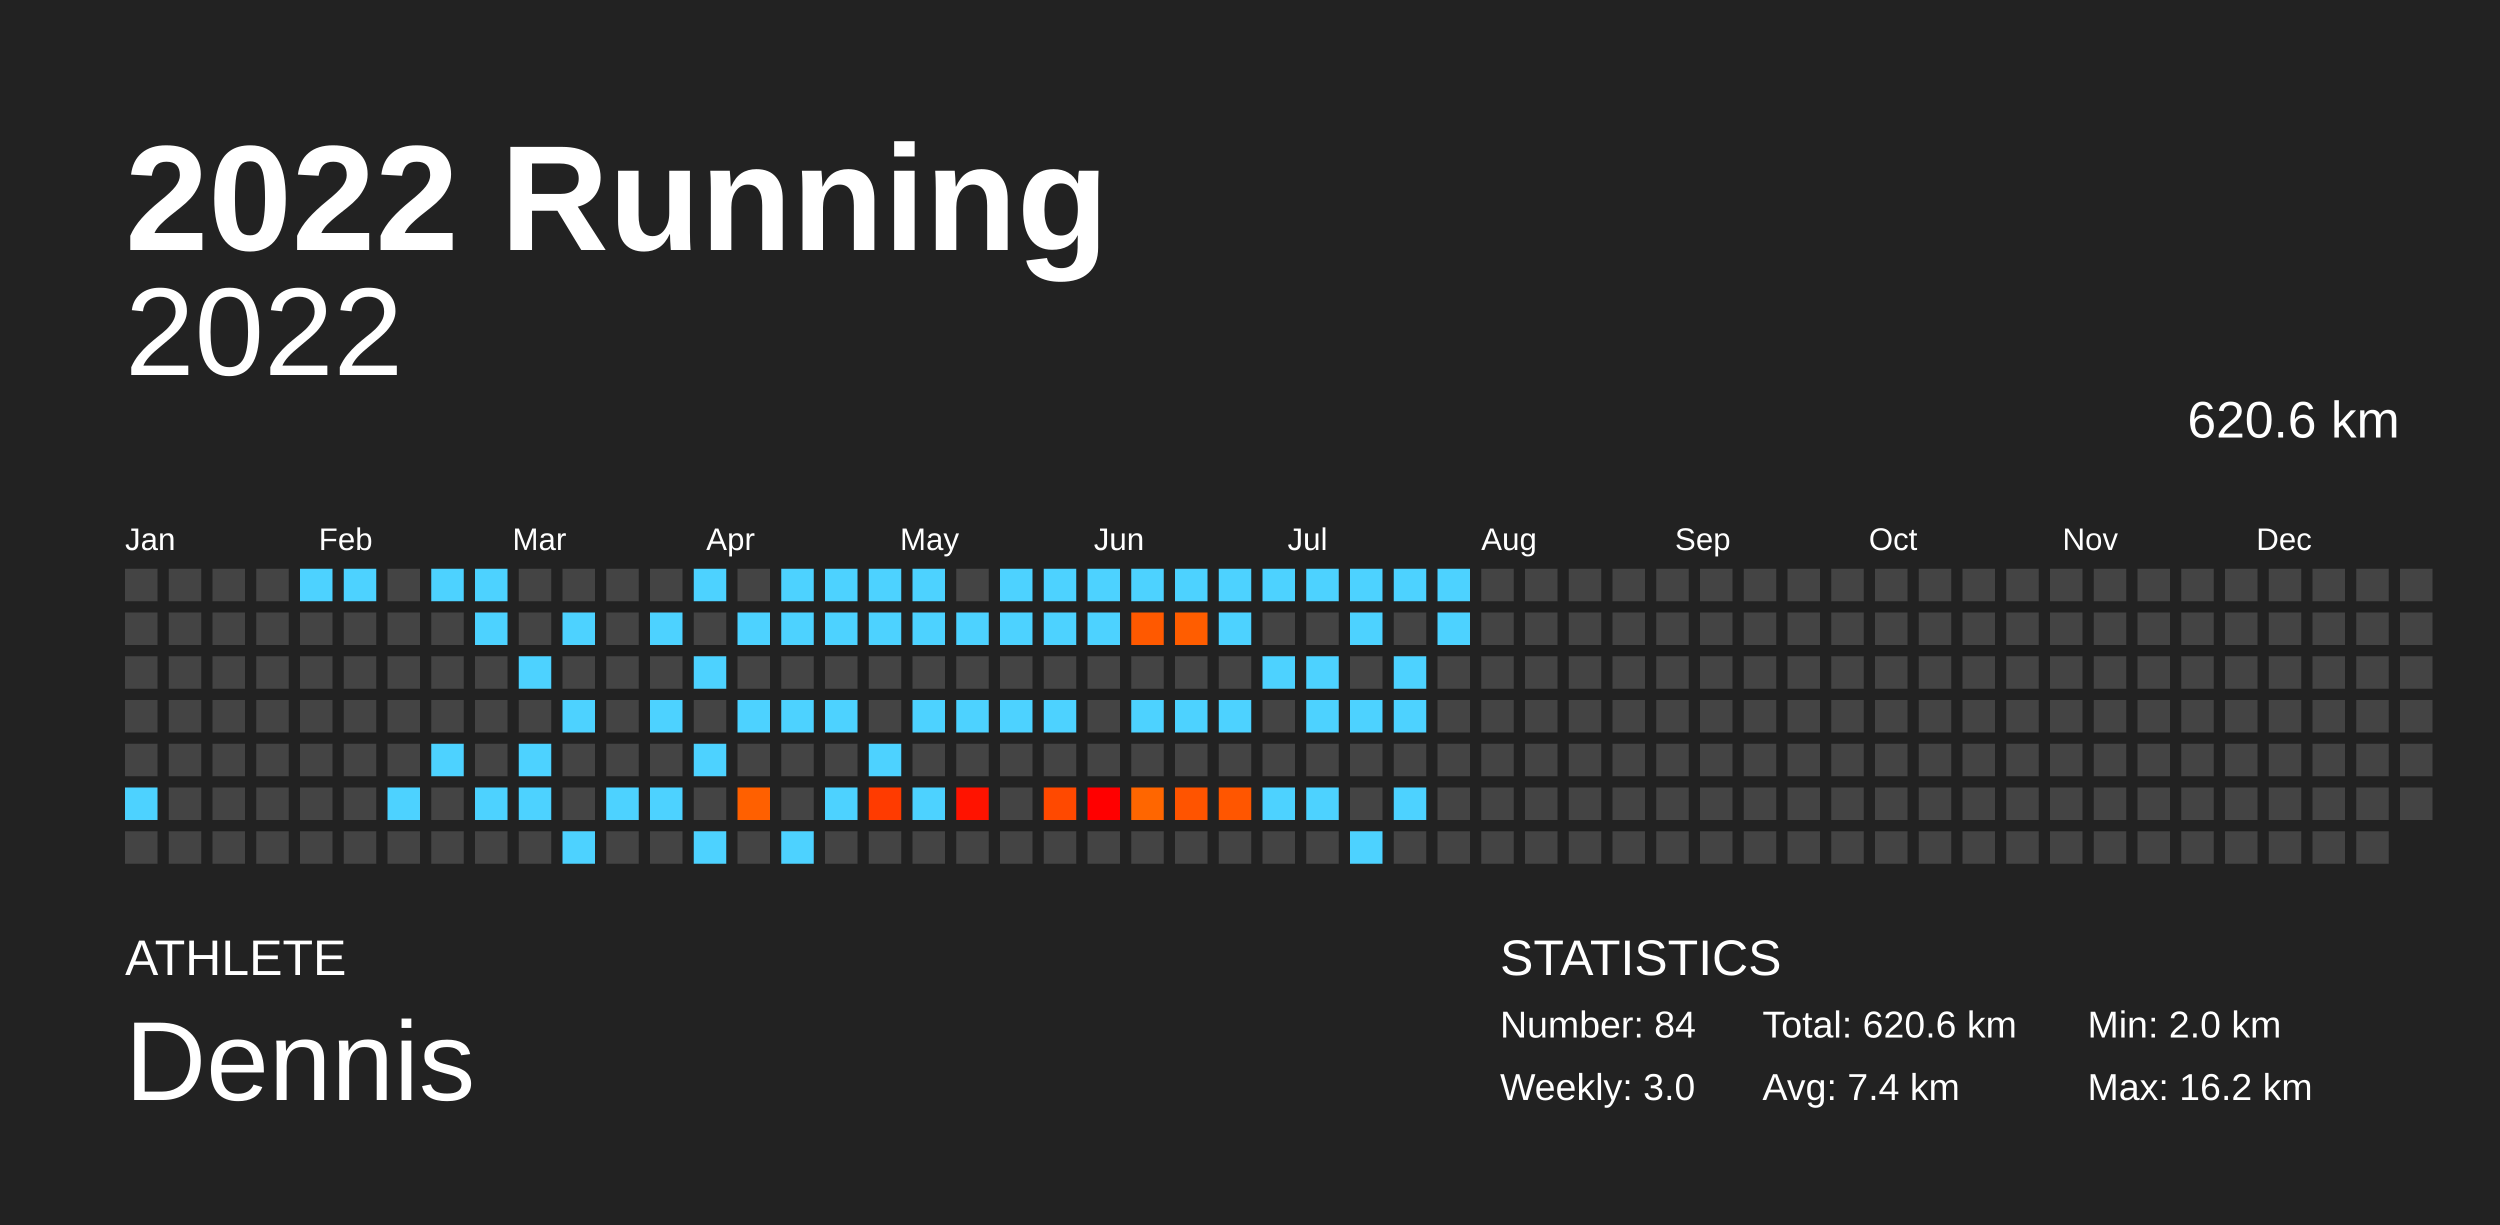
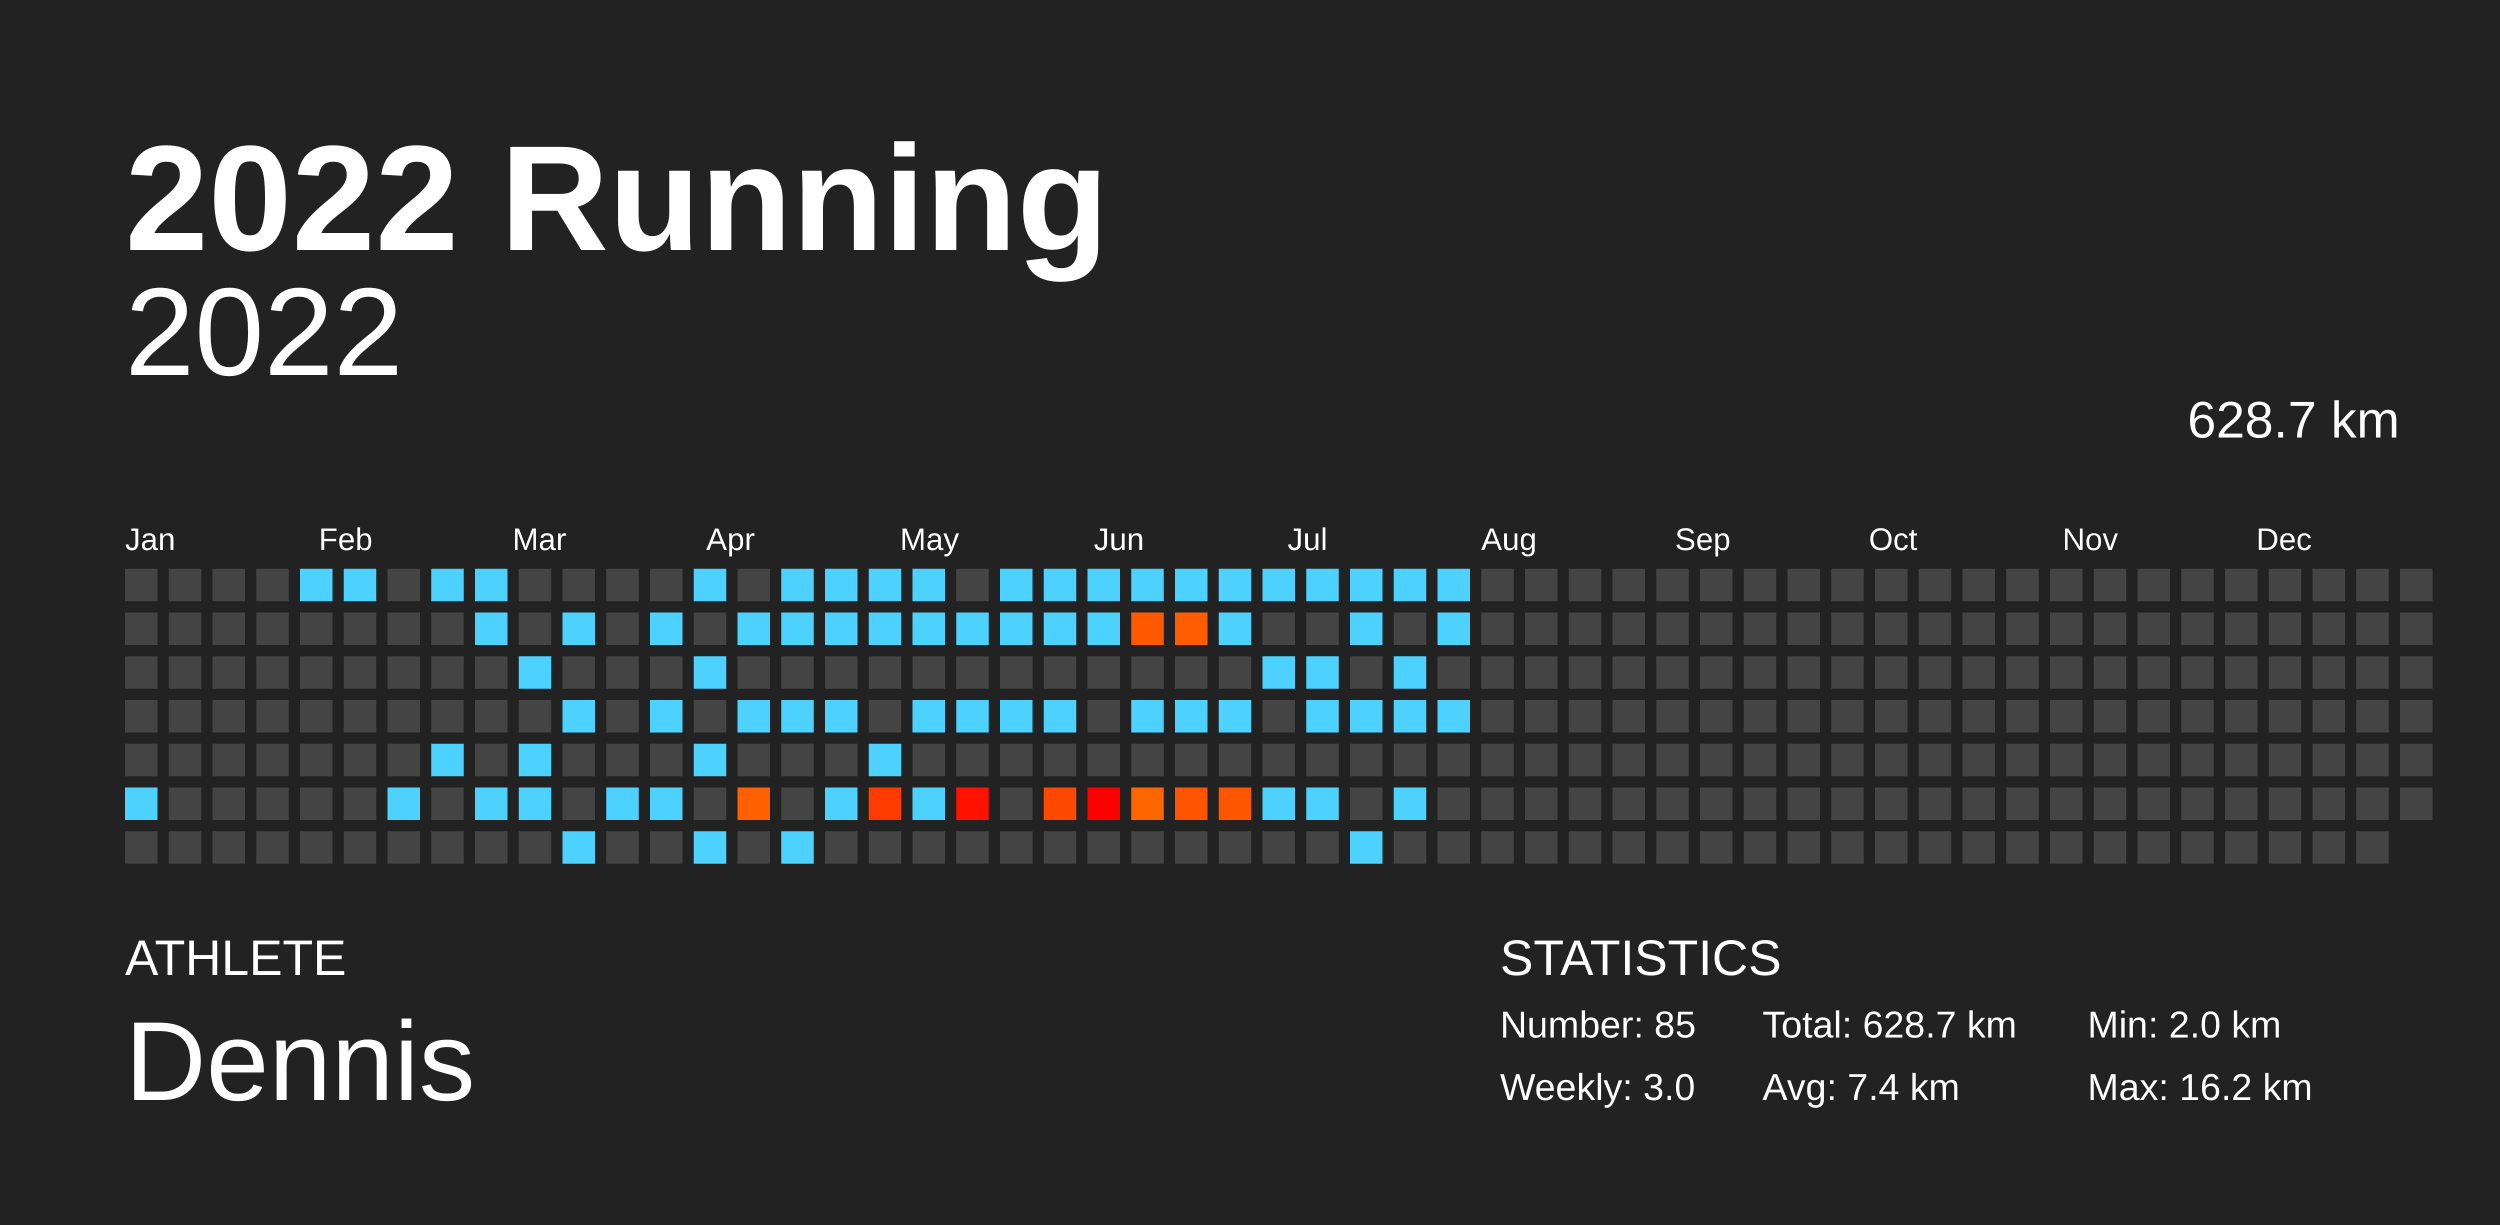
<svg xmlns="http://www.w3.org/2000/svg" baseProfile="full" height="98mm" version="1.1" viewBox="0,0,200,98" width="200mm">
  <defs />
  <rect fill="#222222" height="98" width="200" x="0" y="0" />
  <text fill="#FFFFFF" style="font-size:12px; font-family:Arial; font-weight:bold;" x="10" y="20">2022 Running</text>
  <text fill="#FFFFFF" style="font-size:4px; font-family:Arial" x="10" y="78">ATHLETE</text>
  <text fill="#FFFFFF" style="font-size:9px; font-family:Arial" x="10" y="88">Dennis</text>
  <text fill="#FFFFFF" style="font-size:4px; font-family:Arial" x="120" y="78">STATISTICS</text>
-   <text fill="#FFFFFF" style="font-size:3px; font-family:Arial" x="120" y="83">Number: 84</text>
+   <text fill="#FFFFFF" style="font-size:3px; font-family:Arial" x="120" y="83">Number: 85</text>
  <text fill="#FFFFFF" style="font-size:3px; font-family:Arial" x="120" y="88">Weekly: 3.0</text>
-   <text fill="#FFFFFF" style="font-size:3px; font-family:Arial" x="141" y="83">Total: 620.6 km</text>
+   <text fill="#FFFFFF" style="font-size:3px; font-family:Arial" x="141" y="83">Total: 628.7 km</text>
  <text fill="#FFFFFF" style="font-size:3px; font-family:Arial" x="141" y="88">Avg: 7.4 km</text>
  <text fill="#FFFFFF" style="font-size:3px; font-family:Arial" x="167" y="83">Min: 2.0 km</text>
  <text fill="#FFFFFF" style="font-size:3px; font-family:Arial" x="167" y="88">Max: 16.2 km</text>
  <text alignment-baseline="hanging" fill="#FFFFFF" style="font-size:10.0px; font-family:Arial;" x="10" y="30">2022</text>
-   <text alignment-baseline="hanging" fill="#FFFFFF" style="font-size:4.125px; font-family:Arial;" x="175" y="35">620.6 km</text>
+   <text alignment-baseline="hanging" fill="#FFFFFF" style="font-size:4.125px; font-family:Arial;" x="175" y="35">628.7 km</text>
  <text fill="#FFFFFF" style="font-size:2.5px; font-family:Arial" x="10.0" y="44">Jan</text>
  <text fill="#FFFFFF" style="font-size:2.5px; font-family:Arial" x="25.5" y="44">Feb</text>
  <text fill="#FFFFFF" style="font-size:2.5px; font-family:Arial" x="41.0" y="44">Mar</text>
  <text fill="#FFFFFF" style="font-size:2.5px; font-family:Arial" x="56.5" y="44">Apr</text>
  <text fill="#FFFFFF" style="font-size:2.5px; font-family:Arial" x="72.0" y="44">May</text>
  <text fill="#FFFFFF" style="font-size:2.5px; font-family:Arial" x="87.5" y="44">Jun</text>
  <text fill="#FFFFFF" style="font-size:2.5px; font-family:Arial" x="103.0" y="44">Jul</text>
  <text fill="#FFFFFF" style="font-size:2.5px; font-family:Arial" x="118.5" y="44">Aug</text>
  <text fill="#FFFFFF" style="font-size:2.5px; font-family:Arial" x="134.0" y="44">Sep</text>
  <text fill="#FFFFFF" style="font-size:2.5px; font-family:Arial" x="149.5" y="44">Oct</text>
  <text fill="#FFFFFF" style="font-size:2.5px; font-family:Arial" x="165.0" y="44">Nov</text>
  <text fill="#FFFFFF" style="font-size:2.5px; font-family:Arial" x="180.5" y="44">Dec</text>
  <rect fill="#444444" height="2.6" width="2.6" x="10.0" y="45.5" />
  <rect fill="#444444" height="2.6" width="2.6" x="10.0" y="49.0" />
  <rect fill="#444444" height="2.6" width="2.6" x="10.0" y="52.5" />
  <rect fill="#444444" height="2.6" width="2.6" x="10.0" y="56.0" />
  <rect fill="#444444" height="2.6" width="2.6" x="10.0" y="59.5" />
  <rect fill="#4dd2ff" height="2.6" width="2.6" x="10.0" y="63.0" />
  <rect fill="#444444" height="2.6" width="2.6" x="10.0" y="66.5" />
  <rect fill="#444444" height="2.6" width="2.6" x="13.5" y="45.5" />
  <rect fill="#444444" height="2.6" width="2.6" x="13.5" y="49.0" />
  <rect fill="#444444" height="2.6" width="2.6" x="13.5" y="52.5" />
  <rect fill="#444444" height="2.6" width="2.6" x="13.5" y="56.0" />
  <rect fill="#444444" height="2.6" width="2.6" x="13.5" y="59.5" />
  <rect fill="#444444" height="2.6" width="2.6" x="13.5" y="63.0" />
  <rect fill="#444444" height="2.6" width="2.6" x="13.5" y="66.5" />
  <rect fill="#444444" height="2.6" width="2.6" x="17.0" y="45.5" />
  <rect fill="#444444" height="2.6" width="2.6" x="17.0" y="49.0" />
  <rect fill="#444444" height="2.6" width="2.6" x="17.0" y="52.5" />
  <rect fill="#444444" height="2.6" width="2.6" x="17.0" y="56.0" />
  <rect fill="#444444" height="2.6" width="2.6" x="17.0" y="59.5" />
  <rect fill="#444444" height="2.6" width="2.6" x="17.0" y="63.0" />
  <rect fill="#444444" height="2.6" width="2.6" x="17.0" y="66.5" />
  <rect fill="#444444" height="2.6" width="2.6" x="20.5" y="45.5" />
  <rect fill="#444444" height="2.6" width="2.6" x="20.5" y="49.0" />
  <rect fill="#444444" height="2.6" width="2.6" x="20.5" y="52.5" />
  <rect fill="#444444" height="2.6" width="2.6" x="20.5" y="56.0" />
  <rect fill="#444444" height="2.6" width="2.6" x="20.5" y="59.5" />
  <rect fill="#444444" height="2.6" width="2.6" x="20.5" y="63.0" />
  <rect fill="#444444" height="2.6" width="2.6" x="20.5" y="66.5" />
  <rect fill="#4dd2ff" height="2.6" width="2.6" x="24.0" y="45.5" />
  <rect fill="#444444" height="2.6" width="2.6" x="24.0" y="49.0" />
  <rect fill="#444444" height="2.6" width="2.6" x="24.0" y="52.5" />
  <rect fill="#444444" height="2.6" width="2.6" x="24.0" y="56.0" />
  <rect fill="#444444" height="2.6" width="2.6" x="24.0" y="59.5" />
  <rect fill="#444444" height="2.6" width="2.6" x="24.0" y="63.0" />
  <rect fill="#444444" height="2.6" width="2.6" x="24.0" y="66.5" />
  <rect fill="#4dd2ff" height="2.6" width="2.6" x="27.5" y="45.5" />
  <rect fill="#444444" height="2.6" width="2.6" x="27.5" y="49.0" />
  <rect fill="#444444" height="2.6" width="2.6" x="27.5" y="52.5" />
  <rect fill="#444444" height="2.6" width="2.6" x="27.5" y="56.0" />
  <rect fill="#444444" height="2.6" width="2.6" x="27.5" y="59.5" />
  <rect fill="#444444" height="2.6" width="2.6" x="27.5" y="63.0" />
  <rect fill="#444444" height="2.6" width="2.6" x="27.5" y="66.5" />
  <rect fill="#444444" height="2.6" width="2.6" x="31.0" y="45.5" />
  <rect fill="#444444" height="2.6" width="2.6" x="31.0" y="49.0" />
  <rect fill="#444444" height="2.6" width="2.6" x="31.0" y="52.5" />
  <rect fill="#444444" height="2.6" width="2.6" x="31.0" y="56.0" />
  <rect fill="#444444" height="2.6" width="2.6" x="31.0" y="59.5" />
  <rect fill="#4dd2ff" height="2.6" width="2.6" x="31.0" y="63.0" />
  <rect fill="#444444" height="2.6" width="2.6" x="31.0" y="66.5" />
  <rect fill="#4dd2ff" height="2.6" width="2.6" x="34.5" y="45.5" />
  <rect fill="#444444" height="2.6" width="2.6" x="34.5" y="49.0" />
  <rect fill="#444444" height="2.6" width="2.6" x="34.5" y="52.5" />
  <rect fill="#444444" height="2.6" width="2.6" x="34.5" y="56.0" />
  <rect fill="#4dd2ff" height="2.6" width="2.6" x="34.5" y="59.5" />
  <rect fill="#444444" height="2.6" width="2.6" x="34.5" y="63.0" />
  <rect fill="#444444" height="2.6" width="2.6" x="34.5" y="66.5" />
  <rect fill="#4dd2ff" height="2.6" width="2.6" x="38.0" y="45.5" />
  <rect fill="#4dd2ff" height="2.6" width="2.6" x="38.0" y="49.0" />
  <rect fill="#444444" height="2.6" width="2.6" x="38.0" y="52.5" />
  <rect fill="#444444" height="2.6" width="2.6" x="38.0" y="56.0" />
  <rect fill="#444444" height="2.6" width="2.6" x="38.0" y="59.5" />
  <rect fill="#4dd2ff" height="2.6" width="2.6" x="38.0" y="63.0" />
  <rect fill="#444444" height="2.6" width="2.6" x="38.0" y="66.5" />
  <rect fill="#444444" height="2.6" width="2.6" x="41.5" y="45.5" />
  <rect fill="#444444" height="2.6" width="2.6" x="41.5" y="49.0" />
  <rect fill="#4dd2ff" height="2.6" width="2.6" x="41.5" y="52.5" />
  <rect fill="#444444" height="2.6" width="2.6" x="41.5" y="56.0" />
  <rect fill="#4dd2ff" height="2.6" width="2.6" x="41.5" y="59.5" />
  <rect fill="#4dd2ff" height="2.6" width="2.6" x="41.5" y="63.0" />
  <rect fill="#444444" height="2.6" width="2.6" x="41.5" y="66.5" />
  <rect fill="#444444" height="2.6" width="2.6" x="45.0" y="45.5" />
  <rect fill="#4dd2ff" height="2.6" width="2.6" x="45.0" y="49.0" />
  <rect fill="#444444" height="2.6" width="2.6" x="45.0" y="52.5" />
  <rect fill="#4dd2ff" height="2.6" width="2.6" x="45.0" y="56.0" />
  <rect fill="#444444" height="2.6" width="2.6" x="45.0" y="59.5" />
  <rect fill="#444444" height="2.6" width="2.6" x="45.0" y="63.0" />
  <rect fill="#4dd2ff" height="2.6" width="2.6" x="45.0" y="66.5" />
  <rect fill="#444444" height="2.6" width="2.6" x="48.5" y="45.5" />
  <rect fill="#444444" height="2.6" width="2.6" x="48.5" y="49.0" />
  <rect fill="#444444" height="2.6" width="2.6" x="48.5" y="52.5" />
  <rect fill="#444444" height="2.6" width="2.6" x="48.5" y="56.0" />
  <rect fill="#444444" height="2.6" width="2.6" x="48.5" y="59.5" />
  <rect fill="#4dd2ff" height="2.6" width="2.6" x="48.5" y="63.0" />
  <rect fill="#444444" height="2.6" width="2.6" x="48.5" y="66.5" />
  <rect fill="#444444" height="2.6" width="2.6" x="52.0" y="45.5" />
  <rect fill="#4dd2ff" height="2.6" width="2.6" x="52.0" y="49.0" />
  <rect fill="#444444" height="2.6" width="2.6" x="52.0" y="52.5" />
  <rect fill="#4dd2ff" height="2.6" width="2.6" x="52.0" y="56.0" />
  <rect fill="#444444" height="2.6" width="2.6" x="52.0" y="59.5" />
  <rect fill="#4dd2ff" height="2.6" width="2.6" x="52.0" y="63.0" />
  <rect fill="#444444" height="2.6" width="2.6" x="52.0" y="66.5" />
  <rect fill="#4dd2ff" height="2.6" width="2.6" x="55.5" y="45.5" />
  <rect fill="#444444" height="2.6" width="2.6" x="55.5" y="49.0" />
  <rect fill="#4dd2ff" height="2.6" width="2.6" x="55.5" y="52.5" />
  <rect fill="#444444" height="2.6" width="2.6" x="55.5" y="56.0" />
  <rect fill="#4dd2ff" height="2.6" width="2.6" x="55.5" y="59.5" />
  <rect fill="#444444" height="2.6" width="2.6" x="55.5" y="63.0" />
  <rect fill="#4dd2ff" height="2.6" width="2.6" x="55.5" y="66.5" />
  <rect fill="#444444" height="2.6" width="2.6" x="59.0" y="45.5" />
  <rect fill="#4dd2ff" height="2.6" width="2.6" x="59.0" y="49.0" />
  <rect fill="#444444" height="2.6" width="2.6" x="59.0" y="52.5" />
  <rect fill="#4dd2ff" height="2.6" width="2.6" x="59.0" y="56.0" />
  <rect fill="#444444" height="2.6" width="2.6" x="59.0" y="59.5" />
  <rect fill="#ff6000" height="2.6" width="2.6" x="59.0" y="63.0" />
  <rect fill="#444444" height="2.6" width="2.6" x="59.0" y="66.5" />
  <rect fill="#4dd2ff" height="2.6" width="2.6" x="62.5" y="45.5" />
  <rect fill="#4dd2ff" height="2.6" width="2.6" x="62.5" y="49.0" />
  <rect fill="#444444" height="2.6" width="2.6" x="62.5" y="52.5" />
  <rect fill="#4dd2ff" height="2.6" width="2.6" x="62.5" y="56.0" />
  <rect fill="#444444" height="2.6" width="2.6" x="62.5" y="59.5" />
  <rect fill="#444444" height="2.6" width="2.6" x="62.5" y="63.0" />
  <rect fill="#4dd2ff" height="2.6" width="2.6" x="62.5" y="66.5" />
  <rect fill="#4dd2ff" height="2.6" width="2.6" x="66.0" y="45.5" />
  <rect fill="#4dd2ff" height="2.6" width="2.6" x="66.0" y="49.0" />
  <rect fill="#444444" height="2.6" width="2.6" x="66.0" y="52.5" />
  <rect fill="#4dd2ff" height="2.6" width="2.6" x="66.0" y="56.0" />
  <rect fill="#444444" height="2.6" width="2.6" x="66.0" y="59.5" />
  <rect fill="#4dd2ff" height="2.6" width="2.6" x="66.0" y="63.0" />
  <rect fill="#444444" height="2.6" width="2.6" x="66.0" y="66.5" />
  <rect fill="#4dd2ff" height="2.6" width="2.6" x="69.5" y="45.5" />
  <rect fill="#4dd2ff" height="2.6" width="2.6" x="69.5" y="49.0" />
  <rect fill="#444444" height="2.6" width="2.6" x="69.5" y="52.5" />
  <rect fill="#444444" height="2.6" width="2.6" x="69.5" y="56.0" />
  <rect fill="#4dd2ff" height="2.6" width="2.6" x="69.5" y="59.5" />
  <rect fill="#ff3b00" height="2.6" width="2.6" x="69.5" y="63.0" />
  <rect fill="#444444" height="2.6" width="2.6" x="69.5" y="66.5" />
  <rect fill="#4dd2ff" height="2.6" width="2.6" x="73.0" y="45.5" />
  <rect fill="#4dd2ff" height="2.6" width="2.6" x="73.0" y="49.0" />
  <rect fill="#444444" height="2.6" width="2.6" x="73.0" y="52.5" />
  <rect fill="#4dd2ff" height="2.6" width="2.6" x="73.0" y="56.0" />
  <rect fill="#444444" height="2.6" width="2.6" x="73.0" y="59.5" />
  <rect fill="#4dd2ff" height="2.6" width="2.6" x="73.0" y="63.0" />
  <rect fill="#444444" height="2.6" width="2.6" x="73.0" y="66.5" />
  <rect fill="#444444" height="2.6" width="2.6" x="76.5" y="45.5" />
  <rect fill="#4dd2ff" height="2.6" width="2.6" x="76.5" y="49.0" />
  <rect fill="#444444" height="2.6" width="2.6" x="76.5" y="52.5" />
  <rect fill="#4dd2ff" height="2.6" width="2.6" x="76.5" y="56.0" />
  <rect fill="#444444" height="2.6" width="2.6" x="76.5" y="59.5" />
  <rect fill="#ff1300" height="2.6" width="2.6" x="76.5" y="63.0" />
  <rect fill="#444444" height="2.6" width="2.6" x="76.5" y="66.5" />
  <rect fill="#4dd2ff" height="2.6" width="2.6" x="80.0" y="45.5" />
  <rect fill="#4dd2ff" height="2.6" width="2.6" x="80.0" y="49.0" />
  <rect fill="#444444" height="2.6" width="2.6" x="80.0" y="52.5" />
  <rect fill="#4dd2ff" height="2.6" width="2.6" x="80.0" y="56.0" />
  <rect fill="#444444" height="2.6" width="2.6" x="80.0" y="59.5" />
  <rect fill="#444444" height="2.6" width="2.6" x="80.0" y="63.0" />
  <rect fill="#444444" height="2.6" width="2.6" x="80.0" y="66.5" />
  <rect fill="#4dd2ff" height="2.6" width="2.6" x="83.5" y="45.5" />
  <rect fill="#4dd2ff" height="2.6" width="2.6" x="83.5" y="49.0" />
  <rect fill="#444444" height="2.6" width="2.6" x="83.5" y="52.5" />
  <rect fill="#4dd2ff" height="2.6" width="2.6" x="83.5" y="56.0" />
  <rect fill="#444444" height="2.6" width="2.6" x="83.5" y="59.5" />
  <rect fill="#ff4900" height="2.6" width="2.6" x="83.5" y="63.0" />
  <rect fill="#444444" height="2.6" width="2.6" x="83.5" y="66.5" />
  <rect fill="#4dd2ff" height="2.6" width="2.6" x="87.0" y="45.5" />
  <rect fill="#4dd2ff" height="2.6" width="2.6" x="87.0" y="49.0" />
  <rect fill="#444444" height="2.6" width="2.6" x="87.0" y="52.5" />
  <rect fill="#444444" height="2.6" width="2.6" x="87.0" y="56.0" />
  <rect fill="#444444" height="2.6" width="2.6" x="87.0" y="59.5" />
  <rect fill="#ff0000" height="2.6" width="2.6" x="87.0" y="63.0" />
  <rect fill="#444444" height="2.6" width="2.6" x="87.0" y="66.5" />
  <rect fill="#4dd2ff" height="2.6" width="2.6" x="90.5" y="45.5" />
  <rect fill="#ff5900" height="2.6" width="2.6" x="90.5" y="49.0" />
  <rect fill="#444444" height="2.6" width="2.6" x="90.5" y="52.5" />
  <rect fill="#4dd2ff" height="2.6" width="2.6" x="90.5" y="56.0" />
  <rect fill="#444444" height="2.6" width="2.6" x="90.5" y="59.5" />
  <rect fill="#ff6600" height="2.6" width="2.6" x="90.5" y="63.0" />
  <rect fill="#444444" height="2.6" width="2.6" x="90.5" y="66.5" />
  <rect fill="#4dd2ff" height="2.6" width="2.6" x="94.0" y="45.5" />
  <rect fill="#ff5d00" height="2.6" width="2.6" x="94.0" y="49.0" />
  <rect fill="#444444" height="2.6" width="2.6" x="94.0" y="52.5" />
  <rect fill="#4dd2ff" height="2.6" width="2.6" x="94.0" y="56.0" />
  <rect fill="#444444" height="2.6" width="2.6" x="94.0" y="59.5" />
  <rect fill="#ff5400" height="2.6" width="2.6" x="94.0" y="63.0" />
  <rect fill="#444444" height="2.6" width="2.6" x="94.0" y="66.5" />
  <rect fill="#4dd2ff" height="2.6" width="2.6" x="97.5" y="45.5" />
  <rect fill="#4dd2ff" height="2.6" width="2.6" x="97.5" y="49.0" />
  <rect fill="#444444" height="2.6" width="2.6" x="97.5" y="52.5" />
  <rect fill="#4dd2ff" height="2.6" width="2.6" x="97.5" y="56.0" />
  <rect fill="#444444" height="2.6" width="2.6" x="97.5" y="59.5" />
  <rect fill="#ff5600" height="2.6" width="2.6" x="97.5" y="63.0" />
  <rect fill="#444444" height="2.6" width="2.6" x="97.5" y="66.5" />
  <rect fill="#4dd2ff" height="2.6" width="2.6" x="101.0" y="45.5" />
  <rect fill="#444444" height="2.6" width="2.6" x="101.0" y="49.0" />
  <rect fill="#4dd2ff" height="2.6" width="2.6" x="101.0" y="52.5" />
  <rect fill="#444444" height="2.6" width="2.6" x="101.0" y="56.0" />
  <rect fill="#444444" height="2.6" width="2.6" x="101.0" y="59.5" />
  <rect fill="#4dd2ff" height="2.6" width="2.6" x="101.0" y="63.0" />
  <rect fill="#444444" height="2.6" width="2.6" x="101.0" y="66.5" />
  <rect fill="#4dd2ff" height="2.6" width="2.6" x="104.5" y="45.5" />
  <rect fill="#444444" height="2.6" width="2.6" x="104.5" y="49.0" />
  <rect fill="#4dd2ff" height="2.6" width="2.6" x="104.5" y="52.5" />
  <rect fill="#4dd2ff" height="2.6" width="2.6" x="104.5" y="56.0" />
  <rect fill="#444444" height="2.6" width="2.6" x="104.5" y="59.5" />
  <rect fill="#4dd2ff" height="2.6" width="2.6" x="104.5" y="63.0" />
  <rect fill="#444444" height="2.6" width="2.6" x="104.5" y="66.5" />
  <rect fill="#4dd2ff" height="2.6" width="2.6" x="108.0" y="45.5" />
  <rect fill="#4dd2ff" height="2.6" width="2.6" x="108.0" y="49.0" />
  <rect fill="#444444" height="2.6" width="2.6" x="108.0" y="52.5" />
  <rect fill="#4dd2ff" height="2.6" width="2.6" x="108.0" y="56.0" />
  <rect fill="#444444" height="2.6" width="2.6" x="108.0" y="59.5" />
  <rect fill="#444444" height="2.6" width="2.6" x="108.0" y="63.0" />
  <rect fill="#4dd2ff" height="2.6" width="2.6" x="108.0" y="66.5" />
  <rect fill="#4dd2ff" height="2.6" width="2.6" x="111.5" y="45.5" />
  <rect fill="#444444" height="2.6" width="2.6" x="111.5" y="49.0" />
  <rect fill="#4dd2ff" height="2.6" width="2.6" x="111.5" y="52.5" />
  <rect fill="#4dd2ff" height="2.6" width="2.6" x="111.5" y="56.0" />
  <rect fill="#444444" height="2.6" width="2.6" x="111.5" y="59.5" />
  <rect fill="#4dd2ff" height="2.6" width="2.6" x="111.5" y="63.0" />
  <rect fill="#444444" height="2.6" width="2.6" x="111.5" y="66.5" />
  <rect fill="#4dd2ff" height="2.6" width="2.6" x="115.0" y="45.5" />
  <rect fill="#4dd2ff" height="2.6" width="2.6" x="115.0" y="49.0" />
  <rect fill="#444444" height="2.6" width="2.6" x="115.0" y="52.5" />
-   <rect fill="#444444" height="2.6" width="2.6" x="115.0" y="56.0" />
+   <rect fill="#4dd2ff" height="2.6" width="2.6" x="115.0" y="56.0" />
  <rect fill="#444444" height="2.6" width="2.6" x="115.0" y="59.5" />
  <rect fill="#444444" height="2.6" width="2.6" x="115.0" y="63.0" />
  <rect fill="#444444" height="2.6" width="2.6" x="115.0" y="66.5" />
  <rect fill="#444444" height="2.6" width="2.6" x="118.5" y="45.5" />
  <rect fill="#444444" height="2.6" width="2.6" x="118.5" y="49.0" />
  <rect fill="#444444" height="2.6" width="2.6" x="118.5" y="52.5" />
  <rect fill="#444444" height="2.6" width="2.6" x="118.5" y="56.0" />
  <rect fill="#444444" height="2.6" width="2.6" x="118.5" y="59.5" />
  <rect fill="#444444" height="2.6" width="2.6" x="118.5" y="63.0" />
  <rect fill="#444444" height="2.6" width="2.6" x="118.5" y="66.5" />
  <rect fill="#444444" height="2.6" width="2.6" x="122.0" y="45.5" />
  <rect fill="#444444" height="2.6" width="2.6" x="122.0" y="49.0" />
  <rect fill="#444444" height="2.6" width="2.6" x="122.0" y="52.5" />
  <rect fill="#444444" height="2.6" width="2.6" x="122.0" y="56.0" />
  <rect fill="#444444" height="2.6" width="2.6" x="122.0" y="59.5" />
  <rect fill="#444444" height="2.6" width="2.6" x="122.0" y="63.0" />
  <rect fill="#444444" height="2.6" width="2.6" x="122.0" y="66.5" />
  <rect fill="#444444" height="2.6" width="2.6" x="125.5" y="45.5" />
  <rect fill="#444444" height="2.6" width="2.6" x="125.5" y="49.0" />
  <rect fill="#444444" height="2.6" width="2.6" x="125.5" y="52.5" />
  <rect fill="#444444" height="2.6" width="2.6" x="125.5" y="56.0" />
  <rect fill="#444444" height="2.6" width="2.6" x="125.5" y="59.5" />
  <rect fill="#444444" height="2.6" width="2.6" x="125.5" y="63.0" />
  <rect fill="#444444" height="2.6" width="2.6" x="125.5" y="66.5" />
  <rect fill="#444444" height="2.6" width="2.6" x="129.0" y="45.5" />
  <rect fill="#444444" height="2.6" width="2.6" x="129.0" y="49.0" />
  <rect fill="#444444" height="2.6" width="2.6" x="129.0" y="52.5" />
  <rect fill="#444444" height="2.6" width="2.6" x="129.0" y="56.0" />
  <rect fill="#444444" height="2.6" width="2.6" x="129.0" y="59.5" />
  <rect fill="#444444" height="2.6" width="2.6" x="129.0" y="63.0" />
  <rect fill="#444444" height="2.6" width="2.6" x="129.0" y="66.5" />
  <rect fill="#444444" height="2.6" width="2.6" x="132.5" y="45.5" />
  <rect fill="#444444" height="2.6" width="2.6" x="132.5" y="49.0" />
  <rect fill="#444444" height="2.6" width="2.6" x="132.5" y="52.5" />
  <rect fill="#444444" height="2.6" width="2.6" x="132.5" y="56.0" />
  <rect fill="#444444" height="2.6" width="2.6" x="132.5" y="59.5" />
  <rect fill="#444444" height="2.6" width="2.6" x="132.5" y="63.0" />
  <rect fill="#444444" height="2.6" width="2.6" x="132.5" y="66.5" />
  <rect fill="#444444" height="2.6" width="2.6" x="136.0" y="45.5" />
  <rect fill="#444444" height="2.6" width="2.6" x="136.0" y="49.0" />
  <rect fill="#444444" height="2.6" width="2.6" x="136.0" y="52.5" />
  <rect fill="#444444" height="2.6" width="2.6" x="136.0" y="56.0" />
  <rect fill="#444444" height="2.6" width="2.6" x="136.0" y="59.5" />
  <rect fill="#444444" height="2.6" width="2.6" x="136.0" y="63.0" />
  <rect fill="#444444" height="2.6" width="2.6" x="136.0" y="66.5" />
  <rect fill="#444444" height="2.6" width="2.6" x="139.5" y="45.5" />
  <rect fill="#444444" height="2.6" width="2.6" x="139.5" y="49.0" />
  <rect fill="#444444" height="2.6" width="2.6" x="139.5" y="52.5" />
  <rect fill="#444444" height="2.6" width="2.6" x="139.5" y="56.0" />
  <rect fill="#444444" height="2.6" width="2.6" x="139.5" y="59.5" />
  <rect fill="#444444" height="2.6" width="2.6" x="139.5" y="63.0" />
  <rect fill="#444444" height="2.6" width="2.6" x="139.5" y="66.5" />
  <rect fill="#444444" height="2.6" width="2.6" x="143.0" y="45.5" />
  <rect fill="#444444" height="2.6" width="2.6" x="143.0" y="49.0" />
  <rect fill="#444444" height="2.6" width="2.6" x="143.0" y="52.5" />
  <rect fill="#444444" height="2.6" width="2.6" x="143.0" y="56.0" />
  <rect fill="#444444" height="2.6" width="2.6" x="143.0" y="59.5" />
  <rect fill="#444444" height="2.6" width="2.6" x="143.0" y="63.0" />
  <rect fill="#444444" height="2.6" width="2.6" x="143.0" y="66.5" />
  <rect fill="#444444" height="2.6" width="2.6" x="146.5" y="45.5" />
  <rect fill="#444444" height="2.6" width="2.6" x="146.5" y="49.0" />
  <rect fill="#444444" height="2.6" width="2.6" x="146.5" y="52.5" />
  <rect fill="#444444" height="2.6" width="2.6" x="146.5" y="56.0" />
  <rect fill="#444444" height="2.6" width="2.6" x="146.5" y="59.5" />
  <rect fill="#444444" height="2.6" width="2.6" x="146.5" y="63.0" />
  <rect fill="#444444" height="2.6" width="2.6" x="146.5" y="66.5" />
  <rect fill="#444444" height="2.6" width="2.6" x="150.0" y="45.5" />
  <rect fill="#444444" height="2.6" width="2.6" x="150.0" y="49.0" />
  <rect fill="#444444" height="2.6" width="2.6" x="150.0" y="52.5" />
  <rect fill="#444444" height="2.6" width="2.6" x="150.0" y="56.0" />
  <rect fill="#444444" height="2.6" width="2.6" x="150.0" y="59.5" />
  <rect fill="#444444" height="2.6" width="2.6" x="150.0" y="63.0" />
  <rect fill="#444444" height="2.6" width="2.6" x="150.0" y="66.5" />
  <rect fill="#444444" height="2.6" width="2.6" x="153.5" y="45.5" />
  <rect fill="#444444" height="2.6" width="2.6" x="153.5" y="49.0" />
  <rect fill="#444444" height="2.6" width="2.6" x="153.5" y="52.5" />
  <rect fill="#444444" height="2.6" width="2.6" x="153.5" y="56.0" />
  <rect fill="#444444" height="2.6" width="2.6" x="153.5" y="59.5" />
  <rect fill="#444444" height="2.6" width="2.6" x="153.5" y="63.0" />
  <rect fill="#444444" height="2.6" width="2.6" x="153.5" y="66.5" />
  <rect fill="#444444" height="2.6" width="2.6" x="157.0" y="45.5" />
  <rect fill="#444444" height="2.6" width="2.6" x="157.0" y="49.0" />
  <rect fill="#444444" height="2.6" width="2.6" x="157.0" y="52.5" />
  <rect fill="#444444" height="2.6" width="2.6" x="157.0" y="56.0" />
  <rect fill="#444444" height="2.6" width="2.6" x="157.0" y="59.5" />
  <rect fill="#444444" height="2.6" width="2.6" x="157.0" y="63.0" />
  <rect fill="#444444" height="2.6" width="2.6" x="157.0" y="66.5" />
  <rect fill="#444444" height="2.6" width="2.6" x="160.5" y="45.5" />
  <rect fill="#444444" height="2.6" width="2.6" x="160.5" y="49.0" />
  <rect fill="#444444" height="2.6" width="2.6" x="160.5" y="52.5" />
  <rect fill="#444444" height="2.6" width="2.6" x="160.5" y="56.0" />
  <rect fill="#444444" height="2.6" width="2.6" x="160.5" y="59.5" />
  <rect fill="#444444" height="2.6" width="2.6" x="160.5" y="63.0" />
  <rect fill="#444444" height="2.6" width="2.6" x="160.5" y="66.5" />
  <rect fill="#444444" height="2.6" width="2.6" x="164.0" y="45.5" />
  <rect fill="#444444" height="2.6" width="2.6" x="164.0" y="49.0" />
  <rect fill="#444444" height="2.6" width="2.6" x="164.0" y="52.5" />
  <rect fill="#444444" height="2.6" width="2.6" x="164.0" y="56.0" />
  <rect fill="#444444" height="2.6" width="2.6" x="164.0" y="59.5" />
  <rect fill="#444444" height="2.6" width="2.6" x="164.0" y="63.0" />
  <rect fill="#444444" height="2.6" width="2.6" x="164.0" y="66.5" />
  <rect fill="#444444" height="2.6" width="2.6" x="167.5" y="45.5" />
  <rect fill="#444444" height="2.6" width="2.6" x="167.5" y="49.0" />
  <rect fill="#444444" height="2.6" width="2.6" x="167.5" y="52.5" />
  <rect fill="#444444" height="2.6" width="2.6" x="167.5" y="56.0" />
  <rect fill="#444444" height="2.6" width="2.6" x="167.5" y="59.5" />
  <rect fill="#444444" height="2.6" width="2.6" x="167.5" y="63.0" />
  <rect fill="#444444" height="2.6" width="2.6" x="167.5" y="66.5" />
  <rect fill="#444444" height="2.6" width="2.6" x="171.0" y="45.5" />
  <rect fill="#444444" height="2.6" width="2.6" x="171.0" y="49.0" />
  <rect fill="#444444" height="2.6" width="2.6" x="171.0" y="52.5" />
  <rect fill="#444444" height="2.6" width="2.6" x="171.0" y="56.0" />
  <rect fill="#444444" height="2.6" width="2.6" x="171.0" y="59.5" />
  <rect fill="#444444" height="2.6" width="2.6" x="171.0" y="63.0" />
  <rect fill="#444444" height="2.6" width="2.6" x="171.0" y="66.5" />
  <rect fill="#444444" height="2.6" width="2.6" x="174.5" y="45.5" />
  <rect fill="#444444" height="2.6" width="2.6" x="174.5" y="49.0" />
  <rect fill="#444444" height="2.6" width="2.6" x="174.5" y="52.5" />
  <rect fill="#444444" height="2.6" width="2.6" x="174.5" y="56.0" />
  <rect fill="#444444" height="2.6" width="2.6" x="174.5" y="59.5" />
  <rect fill="#444444" height="2.6" width="2.6" x="174.5" y="63.0" />
  <rect fill="#444444" height="2.6" width="2.6" x="174.5" y="66.5" />
  <rect fill="#444444" height="2.6" width="2.6" x="178.0" y="45.5" />
  <rect fill="#444444" height="2.6" width="2.6" x="178.0" y="49.0" />
  <rect fill="#444444" height="2.6" width="2.6" x="178.0" y="52.5" />
  <rect fill="#444444" height="2.6" width="2.6" x="178.0" y="56.0" />
  <rect fill="#444444" height="2.6" width="2.6" x="178.0" y="59.5" />
  <rect fill="#444444" height="2.6" width="2.6" x="178.0" y="63.0" />
  <rect fill="#444444" height="2.6" width="2.6" x="178.0" y="66.5" />
  <rect fill="#444444" height="2.6" width="2.6" x="181.5" y="45.5" />
  <rect fill="#444444" height="2.6" width="2.6" x="181.5" y="49.0" />
  <rect fill="#444444" height="2.6" width="2.6" x="181.5" y="52.5" />
  <rect fill="#444444" height="2.6" width="2.6" x="181.5" y="56.0" />
  <rect fill="#444444" height="2.6" width="2.6" x="181.5" y="59.5" />
  <rect fill="#444444" height="2.6" width="2.6" x="181.5" y="63.0" />
  <rect fill="#444444" height="2.6" width="2.6" x="181.5" y="66.5" />
  <rect fill="#444444" height="2.6" width="2.6" x="185.0" y="45.5" />
  <rect fill="#444444" height="2.6" width="2.6" x="185.0" y="49.0" />
  <rect fill="#444444" height="2.6" width="2.6" x="185.0" y="52.5" />
  <rect fill="#444444" height="2.6" width="2.6" x="185.0" y="56.0" />
  <rect fill="#444444" height="2.6" width="2.6" x="185.0" y="59.5" />
  <rect fill="#444444" height="2.6" width="2.6" x="185.0" y="63.0" />
  <rect fill="#444444" height="2.6" width="2.6" x="185.0" y="66.5" />
  <rect fill="#444444" height="2.6" width="2.6" x="188.5" y="45.5" />
  <rect fill="#444444" height="2.6" width="2.6" x="188.5" y="49.0" />
  <rect fill="#444444" height="2.6" width="2.6" x="188.5" y="52.5" />
  <rect fill="#444444" height="2.6" width="2.6" x="188.5" y="56.0" />
  <rect fill="#444444" height="2.6" width="2.6" x="188.5" y="59.5" />
  <rect fill="#444444" height="2.6" width="2.6" x="188.5" y="63.0" />
  <rect fill="#444444" height="2.6" width="2.6" x="188.5" y="66.5" />
  <rect fill="#444444" height="2.6" width="2.6" x="192.0" y="45.5" />
  <rect fill="#444444" height="2.6" width="2.6" x="192.0" y="49.0" />
  <rect fill="#444444" height="2.6" width="2.6" x="192.0" y="52.5" />
  <rect fill="#444444" height="2.6" width="2.6" x="192.0" y="56.0" />
  <rect fill="#444444" height="2.6" width="2.6" x="192.0" y="59.5" />
  <rect fill="#444444" height="2.6" width="2.6" x="192.0" y="63.0" />
</svg>
